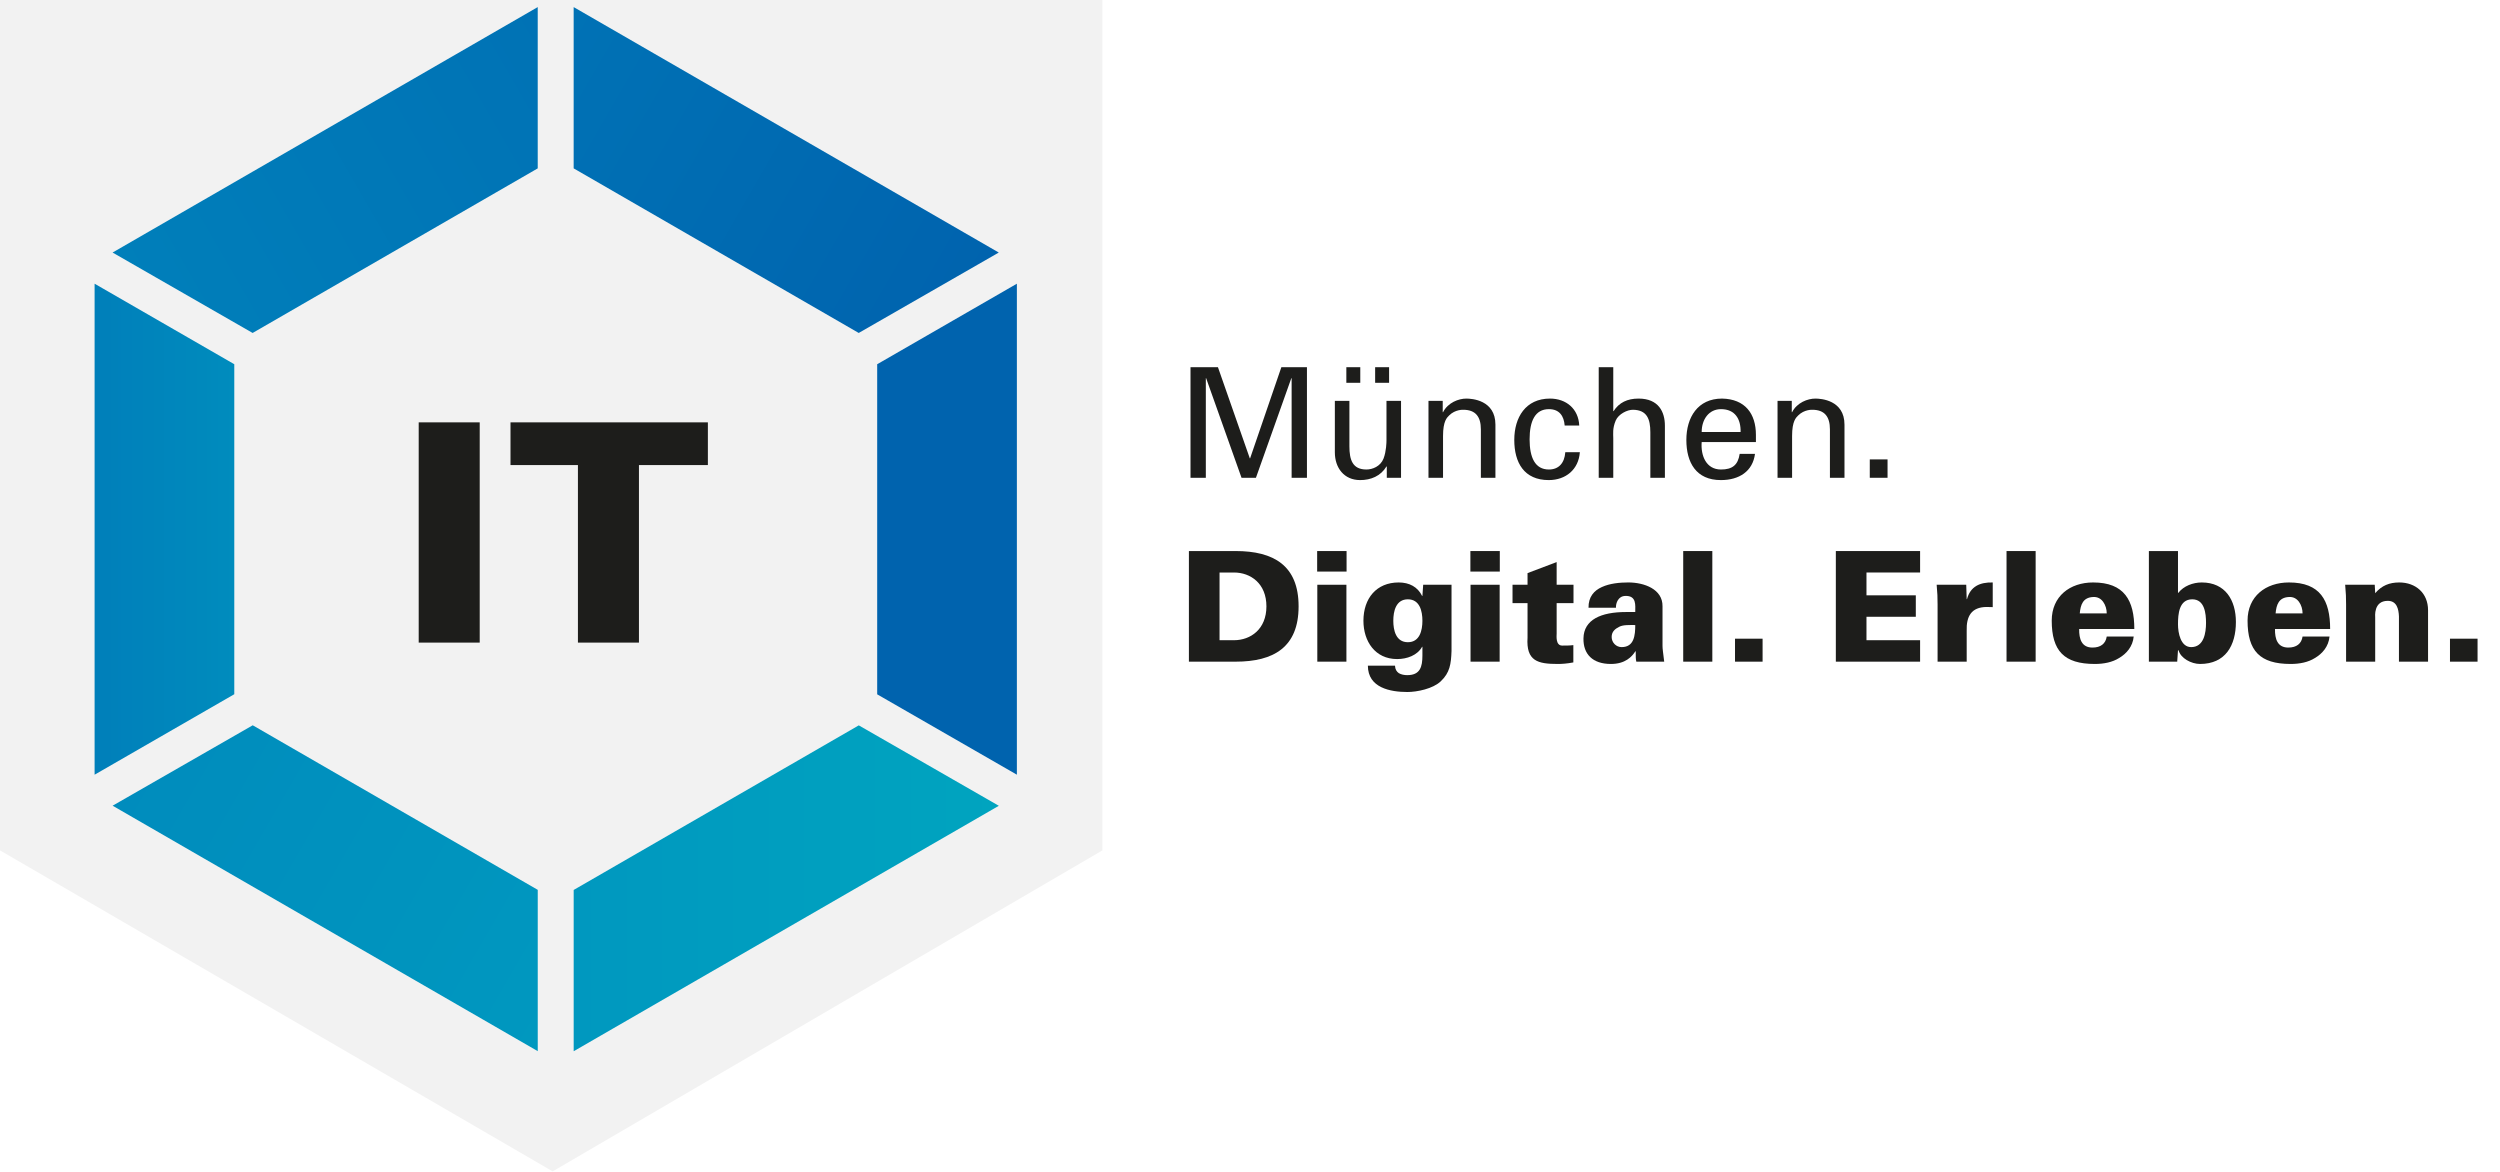
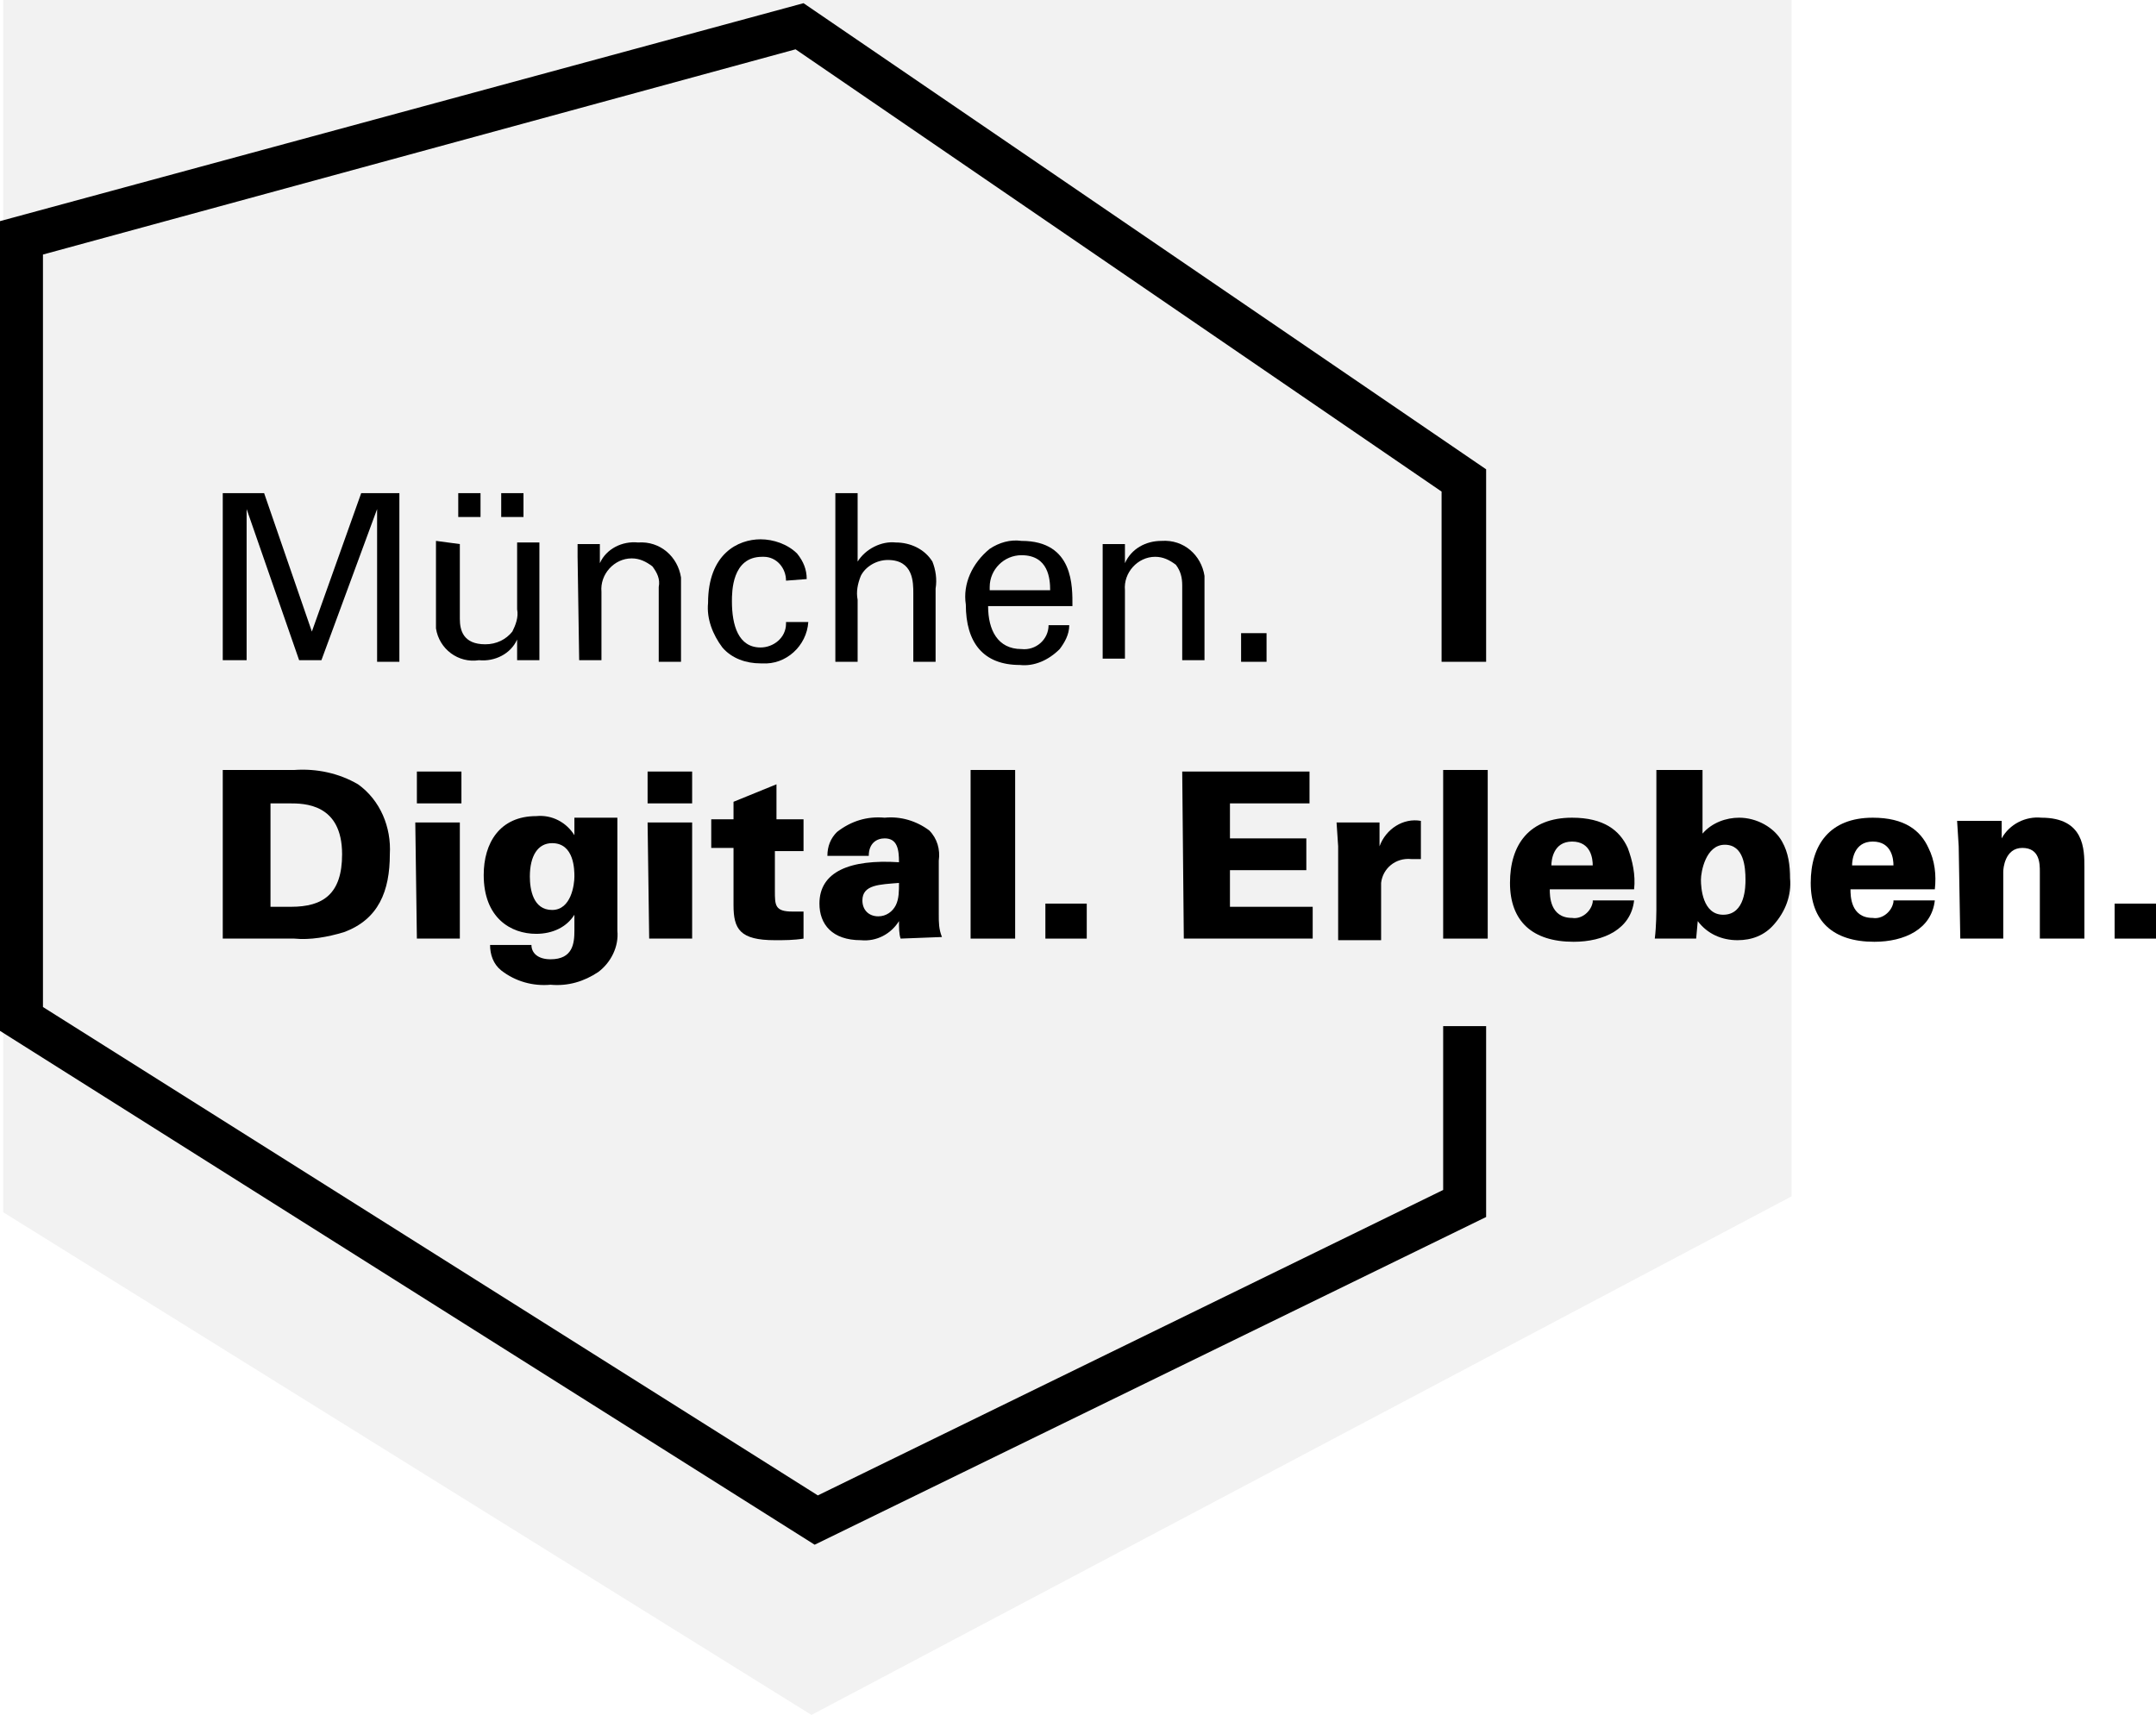
- <svg xmlns="http://www.w3.org/2000/svg" xmlns:xlink="http://www.w3.org/1999/xlink" version="1.1" id="Ebene_1" x="0px" y="0px" width="672.5px" height="315px" viewBox="0 0 672.5 315" enable-background="new 0 0 672.5 315" xml:space="preserve">
-   <path id="Pfad_556" fill="#F2F2F2" d="M148.667,0h147.875v228.753l-147.875,86.348L0,228.753V0H148.667z" />
-   <g>
-     <defs>
-       <polygon id="SVGID_1_" points="268.684,216.758 231.013,195.121 154.32,239.398 154.32,282.781   " />
-     </defs>
-     <clipPath id="SVGID_2_">
-       <use xlink:href="#SVGID_1_" overflow="visible" />
-     </clipPath>
-     <linearGradient id="SVGID_3_" gradientUnits="userSpaceOnUse" x1="-105.242" y1="445.033" x2="-104.242" y2="445.033" gradientTransform="matrix(114.3623 0 0 -114.3623 12190.066 51133.871)">
-       <stop offset="0" style="stop-color:#0098BF" />
-       <stop offset="1" style="stop-color:#00A4BF" />
-       <stop offset="1" style="stop-color:#00A4BF" />
-     </linearGradient>
-     <rect x="154.32" y="195.121" clip-path="url(#SVGID_2_)" fill="url(#SVGID_3_)" width="114.364" height="87.66" />
+ <svg xmlns="http://www.w3.org/2000/svg" version="1.1" id="Ebene_1" x="0px" y="0px" viewBox="0 0 135.5 107.8" style="enable-background:new 0 0 135.5 107.8;" xml:space="preserve">
+   <style type="text/css">
+ 	.st0{fill:#F2F2F2;}
+ </style>
+   <path id="Pfad_556" class="st0" d="M51,0h61.6v75.2L51,107.8L0.2,76.2V0H51z" />
+   <g id="Black_RGB">
+     <polygon points="90.7,64.5 90.7,74.8 51.4,94 2.7,63.3 2.7,16 50,3.1 90.6,30.9 90.6,41.6 93.4,41.6 93.4,29.5 50.5,0.2 0,13.9    0,64.8 51.2,97.1 93.4,76.5 93.4,64.5  " />
+     <path d="M14,31h2.6l3,8.7l3.1-8.7h2.4v10.6h-1.4V32l-3.5,9.5h-1.4L15.5,32v9.5H14V31z" />
+     <path d="M28.9,34.2v4.7c0,0.7,0.2,1.6,1.6,1.6c0.7,0,1.3-0.3,1.7-0.8c0.2-0.4,0.4-0.9,0.3-1.4v-4.2h1.4v6c0,0.2,0,1,0,1.4h-1.4   v-1.3c-0.4,0.9-1.4,1.4-2.4,1.3c-1.3,0.2-2.5-0.7-2.7-2c0-0.2,0-0.3,0-0.5v-5L28.9,34.2z M28.8,31h1.4v1.5h-1.4V31z M31.5,31h1.4   v1.5h-1.4L31.5,31z" />
+     <path d="M36.3,35v-0.8h1.4v1.2c0.4-0.9,1.4-1.4,2.4-1.3c1.4-0.1,2.5,0.9,2.7,2.2c0,0.1,0,0.2,0,0.3v5h-1.4v-4.7   c0.1-0.5-0.1-0.9-0.4-1.3c-0.4-0.3-0.8-0.5-1.3-0.5c-1.1,0-2,1-1.9,2.1v0.1v4.2h-1.4L36.3,35L36.3,35z" />
+     <path d="M49.4,36.5c0-0.8-0.6-1.5-1.4-1.5h-0.1C46,35,46,37.2,46,37.8c0,1.5,0.4,2.9,1.8,2.9c0.8,0,1.6-0.6,1.6-1.5v-0.1h1.4   c-0.1,1.5-1.4,2.7-2.9,2.6h-0.1c-0.9,0-1.8-0.3-2.4-1c-0.6-0.8-1-1.8-0.9-2.8c0-3.1,1.9-4,3.3-4c0.8,0,1.7,0.3,2.3,0.9   c0.4,0.5,0.6,1,0.6,1.6L49.4,36.5z" />
+     <path d="M52.5,31h1.4v4.3c0.5-0.8,1.5-1.3,2.4-1.2c0.9,0,1.8,0.4,2.3,1.2c0.2,0.5,0.3,1.1,0.2,1.7v4.6h-1.4v-4.3   c0-0.7,0-2.1-1.6-2.1c-0.7,0-1.4,0.4-1.7,1c-0.2,0.5-0.3,1-0.2,1.5v3.9h-1.4V31z" />
+     <path d="M62.1,38.1c0,1.5,0.6,2.7,2.1,2.7c0.9,0.1,1.7-0.6,1.7-1.5l0,0h1.3c0,0.6-0.3,1.1-0.6,1.5c-0.7,0.7-1.6,1.1-2.5,1   c-2.3,0-3.4-1.4-3.4-3.8c-0.2-1.3,0.4-2.6,1.5-3.5c0.6-0.4,1.3-0.6,2-0.5c3.3,0,3.2,2.9,3.2,4.1H62.1z M66,37.1   c0-0.7-0.1-2.2-1.8-2.2c-1.1,0-2,0.9-2,2c0,0.1,0,0.1,0,0.2H66z" />
+     <path d="M69.3,35v-0.8h1.4v1.2C71.1,34.5,72,34,73,34c1.4-0.1,2.5,0.9,2.7,2.2c0,0.1,0,0.2,0,0.3v5h-1.4v-4.7   c0-0.5-0.1-0.9-0.4-1.3c-0.4-0.3-0.8-0.5-1.3-0.5c-1.1,0-2,1-1.9,2.1v0.1v4.2h-1.4L69.3,35L69.3,35z" />
+     <path d="M78,39.8h1.6v1.8H78V39.8z" />
+     <path d="M14,48.4h4.5c1.4-0.1,2.8,0.2,4,0.9c1.4,1,2.1,2.7,2,4.4c0,2.3-0.7,4.1-2.9,4.9c-1,0.3-2.1,0.5-3.1,0.4H14V48.4L14,48.4z    M17,57h1.3c2,0,3.2-0.8,3.2-3.3c0-3.2-2.4-3.2-3.3-3.2H17V57z" />
+     <path d="M26.1,48.5H29v2h-2.8v-2H26.1z M26.1,51.7h2.8V59h-2.7L26.1,51.7z" />
+     <path d="M38.8,51.6v6.9c0.1,1-0.4,2-1.2,2.6c-0.9,0.6-1.9,0.9-3,0.8c-1.1,0.1-2.2-0.2-3.1-0.9c-0.5-0.4-0.7-1-0.7-1.6h2.6   c0,0.5,0.4,0.9,1.2,0.9c1.4,0,1.5-1,1.5-1.8v-1c-0.5,0.8-1.4,1.2-2.4,1.2c-1.6,0-3.3-1-3.3-3.7c0-2,1-3.7,3.3-3.7   c1-0.1,1.9,0.4,2.4,1.2v-1.1h2.7V51.6z M34.7,53c-0.9,0-1.4,0.8-1.4,2.1c0,0.8,0.2,2.1,1.4,2.1s1.4-1.6,1.4-2.1   C36.1,54.7,36.1,53,34.7,53z" />
+     <path d="M40.7,48.5h2.8v2h-2.8V48.5z M40.7,51.7h2.8V59h-2.7L40.7,51.7z" />
+     <path d="M50.5,51.7v1.8h-1.8V56c0,0.9,0,1.3,1.1,1.3c0.2,0,0.5,0,0.7,0V59c-0.6,0.1-1.2,0.1-1.8,0.1c-2.2,0-2.6-0.7-2.6-2.2v-3.6   h-1.4v-1.8h1.4v-1.1l2.7-1.1v2.2h1.7V51.7z" />
+     <path d="M56.6,59c-0.1-0.3-0.1-0.7-0.1-1.1c-0.5,0.8-1.4,1.3-2.4,1.2c-1.8,0-2.6-1-2.6-2.3c0-2,1.9-2.8,5-2.6   c0-0.8-0.1-1.5-0.9-1.5c-0.5,0-1,0.3-1,1.1H52c0-0.6,0.2-1.1,0.6-1.5c0.9-0.7,1.9-1,3-0.9c1-0.1,2,0.2,2.8,0.8   c0.5,0.5,0.7,1.2,0.6,1.9v3.4c0,0.5,0,0.9,0.2,1.4L56.6,59z M54.2,56.6c0,0.6,0.4,1,1,1c0.5,0,0.9-0.3,1.1-0.7   c0.2-0.4,0.2-0.9,0.2-1.4C55.3,55.6,54.2,55.6,54.2,56.6z" />
+     <path d="M61,48.4h2.8V59H61V48.4z" />
+     <path d="M65.7,56.8h2.6V59h-2.6V56.8z" />
+     <path d="M74.3,48.5h8v2h-5v2.2h4.8v2h-4.8V57h5.2v2h-8.1L74.3,48.5L74.3,48.5z" />
+     <path d="M84.1,53.2L84,51.7h2.7v1.5c0.4-1.1,1.5-1.8,2.6-1.6V54c-0.3,0-0.4,0-0.6,0c-1-0.1-1.8,0.6-1.9,1.5c0,0.2,0,0.3,0,0.5v3.1   h-2.7V53.2z" />
+     <path d="M90.7,48.4h2.8V59h-2.8V48.4z" />
+     <path d="M97.4,55.9c0,0.4,0,1.8,1.4,1.8c0.6,0.1,1.2-0.4,1.3-1v-0.1h2.6c-0.2,1.8-1.9,2.6-3.8,2.6c-2.6,0-4-1.3-4-3.7   s1.2-4.1,3.9-4.1c2,0,3,0.8,3.5,1.9c0.3,0.8,0.5,1.7,0.4,2.6H97.4z M100.1,54.4c0-0.4-0.1-1.5-1.3-1.5s-1.3,1.2-1.3,1.5H100.1z" />
+     <path d="M107,48.4v4c0.6-0.7,1.5-1,2.3-1c1.1,0,2.2,0.6,2.7,1.5c0.4,0.7,0.5,1.5,0.5,2.3c0.1,1.1-0.3,2.1-1,2.9   c-0.6,0.7-1.4,1-2.3,1c-1,0-1.9-0.4-2.5-1.2l-0.1,1.1H104c0.1-0.8,0.1-1.8,0.1-1.8v-8.8H107z M108.3,57.5c1.4,0,1.4-1.8,1.4-2.2   c0-0.8-0.1-2.2-1.3-2.2s-1.5,1.7-1.5,2.2S107,57.5,108.3,57.5L108.3,57.5z" />
+     <path d="M116.3,55.9c0,0.4,0,1.8,1.4,1.8c0.6,0.1,1.2-0.4,1.3-1v-0.1h2.6c-0.2,1.8-1.9,2.6-3.8,2.6c-2.6,0-4-1.3-4-3.7   s1.2-4.1,3.9-4.1c2,0,3,0.8,3.5,1.9c0.4,0.8,0.5,1.7,0.4,2.6H116.3z M119,54.4c0-0.4-0.1-1.5-1.3-1.5s-1.3,1.2-1.3,1.5H119z" />
+     <path d="M123.1,53.2l-0.1-1.6h2.8v1.1c0.5-0.9,1.5-1.4,2.5-1.3c2.7,0,2.7,2,2.7,3.1V59h-2.8v-4.2c0-0.5,0-1.5-1.1-1.5   s-1.2,1.3-1.2,1.5V59h-2.7L123.1,53.2L123.1,53.2z" />
+     <path d="M132.9,56.8h2.6V59h-2.6V56.8z" />
  </g>
-   <g>
-     <defs>
-       <polygon id="SVGID_4_" points="25.448,208.395 63.024,186.746 63.024,97.977 25.448,76.316   " />
-     </defs>
-     <clipPath id="SVGID_5_">
-       <use xlink:href="#SVGID_4_" overflow="visible" />
-     </clipPath>
-     <linearGradient id="SVGID_6_" gradientUnits="userSpaceOnUse" x1="-104.715" y1="445.1" x2="-103.715" y2="445.1" gradientTransform="matrix(37.577 0 0 -37.577 3960.319 16867.871)">
-       <stop offset="0" style="stop-color:#007FBA" />
-       <stop offset="1" style="stop-color:#008CBD" />
-     </linearGradient>
-     <rect x="25.448" y="76.316" clip-path="url(#SVGID_5_)" fill="url(#SVGID_6_)" width="37.576" height="132.078" />
-   </g>
-   <polygon fill="#0063AE" points="235.962,97.848 235.962,186.773 273.539,208.393 273.539,76.316 235.969,97.978 " />
-   <g>
-     <defs>
-       <polygon id="SVGID_7_" points="67.983,195.102 30.292,216.734 144.654,282.762 144.654,239.369   " />
-     </defs>
-     <clipPath id="SVGID_8_">
-       <use xlink:href="#SVGID_7_" overflow="visible" />
-     </clipPath>
-     <linearGradient id="SVGID_9_" gradientUnits="userSpaceOnUse" x1="-105.321" y1="445.065" x2="-104.321" y2="445.065" gradientTransform="matrix(114.3624 66.0272 66.0272 -114.3624 -17306.676 58061.316)">
-       <stop offset="0" style="stop-color:#008CBD" />
-       <stop offset="1" style="stop-color:#0098BF" />
-     </linearGradient>
-     <polygon clip-path="url(#SVGID_8_)" fill="url(#SVGID_9_)" points="58.882,145.582 182.612,217.018 116.063,332.281    -7.666,260.848  " />
-   </g>
-   <rect x="112.63" y="113.615" fill="#1D1D1B" width="16.411" height="59.246" />
-   <polygon fill="#1D1D1B" points="155.462,125.104 137.327,125.104 137.327,113.615 190.417,113.615 190.417,125.104 171.875,125.104   171.875,172.861 155.462,172.861 " />
-   <g>
-     <defs>
-       <polygon id="SVGID_10_" points="30.285,67.932 67.958,89.566 144.647,45.293 144.647,1.906   " />
-     </defs>
-     <clipPath id="SVGID_11_">
-       <use xlink:href="#SVGID_10_" overflow="visible" />
-     </clipPath>
-     <linearGradient id="SVGID_12_" gradientUnits="userSpaceOnUse" x1="-105.293" y1="444.984" x2="-104.293" y2="444.984" gradientTransform="matrix(114.3619 -66.0269 -66.0269 -114.3619 41457.332 44013.164)">
-       <stop offset="0" style="stop-color:#007FBA" />
-       <stop offset="1" style="stop-color:#0072B5" />
-     </linearGradient>
-     <polygon clip-path="url(#SVGID_11_)" fill="url(#SVGID_12_)" points="-7.673,23.82 116.057,-47.614 182.605,67.65 58.875,139.086     " />
-   </g>
-   <g>
-     <defs>
-       <polygon id="SVGID_13_" points="154.315,1.906 154.315,45.291 154.306,45.285 230.997,89.566 268.668,67.934   " />
-     </defs>
-     <clipPath id="SVGID_14_">
-       <use xlink:href="#SVGID_13_" overflow="visible" />
-     </clipPath>
-     <linearGradient id="SVGID_15_" gradientUnits="userSpaceOnUse" x1="-105.321" y1="445.208" x2="-104.321" y2="445.208" gradientTransform="matrix(114.3554 66.0231 66.0231 -114.3554 -17200.354 57875.492)">
-       <stop offset="0" style="stop-color:#0072B5" />
-       <stop offset="1" style="stop-color:#0063AE" />
-       <stop offset="1" style="stop-color:#0063AE" />
-     </linearGradient>
-     <polygon clip-path="url(#SVGID_14_)" fill="url(#SVGID_15_)" points="182.896,-47.614 306.626,23.82 240.078,139.086    116.348,67.65  " />
-   </g>
-   <path fill="#1D1D1B" d="M372.964,107.836h3.915v20.688h-3.833v-3.049h-0.082c-1.566,2.596-4.204,3.668-7.089,3.668  c-4.327,0-6.8-3.297-6.8-7.459v-13.848h3.915v12.24c0,3.586,0.824,6.223,4.574,6.223c1.608,0,3.792-0.824,4.616-2.968  c0.741-1.937,0.783-4.368,0.783-4.862V107.836z M362.166,98.77h3.75v4.202h-3.75V98.77z M369.913,98.77h3.751v4.202h-3.751V98.77z" />
-   <path fill="#1D1D1B" d="M388.092,110.885h0.083c1.319-2.596,4.204-3.666,6.265-3.666c1.441,0,7.83,0.37,7.83,7.006v14.299h-3.916  v-13.022c0-3.421-1.441-5.274-4.74-5.274c0,0-2.142-0.125-3.791,1.524c-0.576,0.577-1.647,1.483-1.647,5.522v11.25h-3.915v-20.688  h3.832V110.885z" />
-   <path fill="#1D1D1B" d="M420.9,114.471c-0.206-2.596-1.441-4.41-4.244-4.41c-3.751,0-5.193,3.256-5.193,8.119  s1.442,8.119,5.193,8.119c2.597,0,4.203-1.689,4.409-4.656h3.916c-0.33,4.656-3.792,7.5-8.366,7.5  c-6.636,0-9.273-4.699-9.273-10.797c0-6.06,3.05-11.128,9.603-11.128c4.368,0,7.666,2.761,7.872,7.253H420.9z" />
-   <path fill="#1D1D1B" d="M430.055,128.523V98.77h3.914v11.828h0.083c1.483-2.309,3.709-3.381,6.718-3.381  c5.397,0,7.088,3.586,7.088,7.295v14.012h-3.915v-12.239c0-3.627-0.948-5.976-4.616-6.058c-1.565-0.041-3.955,1.154-4.697,2.885  c-0.907,2.143-0.66,3.626-0.66,4.779v10.633H430.055z" />
-   <path fill="#1D1D1B" d="M457.753,118.922c-0.289,3.627,1.194,7.377,5.192,7.377c3.05,0,4.574-1.195,5.027-4.203h4.121  c-0.618,4.697-4.244,7.047-9.189,7.047c-6.636,0-9.273-4.698-9.273-10.797c0-6.059,3.05-11.129,9.603-11.129  c6.182,0.125,9.107,4.039,9.107,9.769v1.937H457.753z M468.221,116.201c0.082-3.461-1.484-6.14-5.275-6.14  c-3.256,0-5.192,2.761-5.192,6.14H468.221z" />
-   <path fill="#1D1D1B" d="M481.988,110.885h0.083c1.319-2.596,4.204-3.666,6.265-3.666c1.441,0,7.83,0.37,7.83,7.006v14.299h-3.916  v-13.022c0-3.421-1.441-5.274-4.74-5.274c0,0-2.142-0.125-3.791,1.524c-0.575,0.577-1.647,1.483-1.647,5.522v11.25h-3.915v-20.688  h3.832V110.885z" />
-   <rect x="502.97" y="123.579" fill="#1D1D1B" width="4.78" height="4.944" />
-   <path fill="#1D1D1B" d="M332.385,148.232c10.22,0,16.938,3.875,16.938,14.877c0,11.004-6.719,14.879-16.938,14.879h-12.57v-29.756  H332.385z M328.058,172.219h3.873c4.491,0,8.737-2.969,8.737-9.109s-4.246-9.107-8.737-9.107h-3.873V172.219z" />
-   <path fill="#1D1D1B" d="M354.315,148.232h7.911v5.521h-7.911V148.232z M354.357,157.299h7.828v20.688h-7.828V157.299z" />
-   <path fill="#1D1D1B" d="M390.46,175.104c-0.124,3.543-0.453,5.852-2.886,8.16c-2.102,2.018-6.387,2.885-8.983,2.885  c-4.574,0-10.633-1.115-10.633-7.09h7.295c0.041,1.031,0.453,1.607,1.03,2.02c0.618,0.371,1.442,0.535,2.267,0.535  c3.462,0,4.079-2.225,4.079-5.273v-2.352h-0.082c-1.277,2.309-4.079,3.299-6.717,3.299c-5.936,0-9.067-4.781-9.067-10.303  c0-6.018,3.503-10.303,9.479-10.303c2.885,0,5.11,1.195,6.305,3.625h0.082l0.207-3.008h7.624V175.104z M378.715,161.215  c-3.215,0-3.916,3.215-3.916,5.77s0.701,5.77,3.916,5.77s3.914-3.215,3.914-5.77S381.93,161.215,378.715,161.215" />
-   <path fill="#1D1D1B" d="M395.534,148.232h7.912v5.521h-7.912V148.232z M395.575,157.299h7.83v20.688h-7.83V157.299z" />
-   <path fill="#1D1D1B" d="M410.908,157.299v-3.133l7.83-2.967v6.1h4.534v4.945h-4.534v8.201c0,0.537-0.33,3.215,1.484,3.215  c1.029,0,2.102,0,3.009-0.125v4.658c-1.773,0.33-3.05,0.412-4.205,0.412c-5.316,0-8.531-0.742-8.118-7.088v-9.273h-4.039v-4.945  H410.908z" />
-   <path fill="#1D1D1B" d="M440.171,177.988c-0.165-0.66-0.165-1.32-0.165-2.803h-0.083c-0.946,1.482-2.72,3.42-6.593,3.42  c-4.904,0-7.459-2.637-7.378-6.883c0.082-5.027,4.699-7.088,11.457-7.088h2.473c0-1.814,0.412-4.451-2.72-4.328  c-1.896,0.082-2.514,1.938-2.473,3.174h-7.377c-0.041-2.926,1.483-4.615,3.586-5.563c2.143-0.99,4.821-1.238,7.128-1.238  c4.205,0,9.273,1.773,9.191,6.43v10.633c0,0.867,0.165,1.771,0.453,4.246H440.171z M436.215,174.072  c3.379,0,3.667-3.174,3.667-5.936c-1.647,0-3.215-0.082-4.285,0.455c-1.154,0.576-2.061,1.318-2.061,2.762  C433.536,172.836,434.73,174.072,436.215,174.072" />
-   <rect x="452.785" y="148.232" fill="#1D1D1B" width="7.831" height="29.756" />
-   <rect x="466.718" y="171.807" fill="#1D1D1B" width="7.418" height="6.182" />
-   <polygon fill="#1D1D1B" points="493.84,177.988 493.84,148.232 516.506,148.232 516.506,154.002 502.082,154.002 502.082,160.143   515.353,160.143 515.353,165.912 502.082,165.912 502.082,172.217 516.506,172.217 516.506,177.988 " />
-   <path fill="#1D1D1B" d="M529.039,161.174h0.083c0.907-3.422,3.462-4.576,6.923-4.492v6.635c-0.576-0.041-1.111-0.041-1.647-0.041  c-4.08,0.041-5.481,2.471-5.358,6.428v8.283h-7.83v-15.371c0-1.854-0.041-3.09-0.247-5.316h7.954L529.039,161.174z" />
-   <rect x="539.757" y="148.232" fill="#1D1D1B" width="7.83" height="29.756" />
-   <path fill="#1D1D1B" d="M559.294,169.209c-0.041,2.68,0.658,4.986,3.585,4.986c2.184,0,3.544-1.029,3.833-2.967h7.253  c-0.247,2.678-1.937,4.617-3.914,5.77c-1.814,1.154-4.122,1.607-6.554,1.607c-8.284,0-11.581-3.545-11.581-11.662  c0-6.553,4.905-10.262,11.128-10.262c8.407,0,11.086,4.822,11.086,12.527H559.294z M566.712,165.006c0-1.113-0.33-2.227-0.948-3.092  s-1.524-1.4-2.72-1.318c-2.721,0.123-3.379,2.061-3.585,4.41H566.712z" />
-   <path fill="#1D1D1B" d="M578.049,148.232h7.83v11.25h0.083c1.442-1.855,3.956-2.801,6.306-2.801c6.346,0,9.189,4.779,9.189,10.633  c0,6.305-2.803,11.291-9.644,11.291c-2.39,0-5.233-1.566-5.77-3.668h-0.165l-0.206,3.051h-7.624V148.232z M585.879,167.932  c0,2.309,0.701,6.141,3.545,6.141c3.421,0,3.997-3.832,3.997-6.512c0-2.555-0.371-6.346-3.709-6.346  C586.168,161.215,585.879,165.17,585.879,167.932" />
-   <path fill="#1D1D1B" d="M611.972,169.209c-0.042,2.68,0.658,4.986,3.585,4.986c2.184,0,3.544-1.029,3.833-2.967h7.253  c-0.247,2.678-1.938,4.617-3.915,5.77c-1.813,1.154-4.122,1.607-6.553,1.607c-8.284,0-11.581-3.545-11.581-11.662  c0-6.553,4.904-10.262,11.127-10.262c8.408,0,11.087,4.822,11.087,12.527H611.972z M619.39,165.006c0-1.113-0.33-2.227-0.948-3.092  c-0.619-0.865-1.524-1.4-2.721-1.318c-2.72,0.123-3.378,2.061-3.584,4.41H619.39z" />
-   <path fill="#1D1D1B" d="M638.928,159.566c1.771-2.063,3.833-2.885,6.471-2.885c4.45,0,7.748,2.885,7.748,7.459v13.848h-7.831V165.83  c-0.082-2.02-0.577-4.203-3.008-4.203c-3.875,0-3.38,4.244-3.38,4.492v11.869h-7.831v-15.373c0-1.855-0.041-3.09-0.247-5.316h7.954  L638.928,159.566z" />
-   <rect x="659.044" y="171.807" fill="#1D1D1B" width="7.418" height="6.182" />
-   <polygon fill="#1D1D1B" points="347.447,101.736 347.364,101.736 337.846,128.523 333.971,128.523 324.451,101.736 324.368,101.736   324.368,128.523 320.247,128.523 320.247,98.77 327.624,98.77 336.196,123.29 336.278,123.29 344.688,98.77 351.568,98.77   351.568,128.523 347.447,128.523 " />
</svg>
